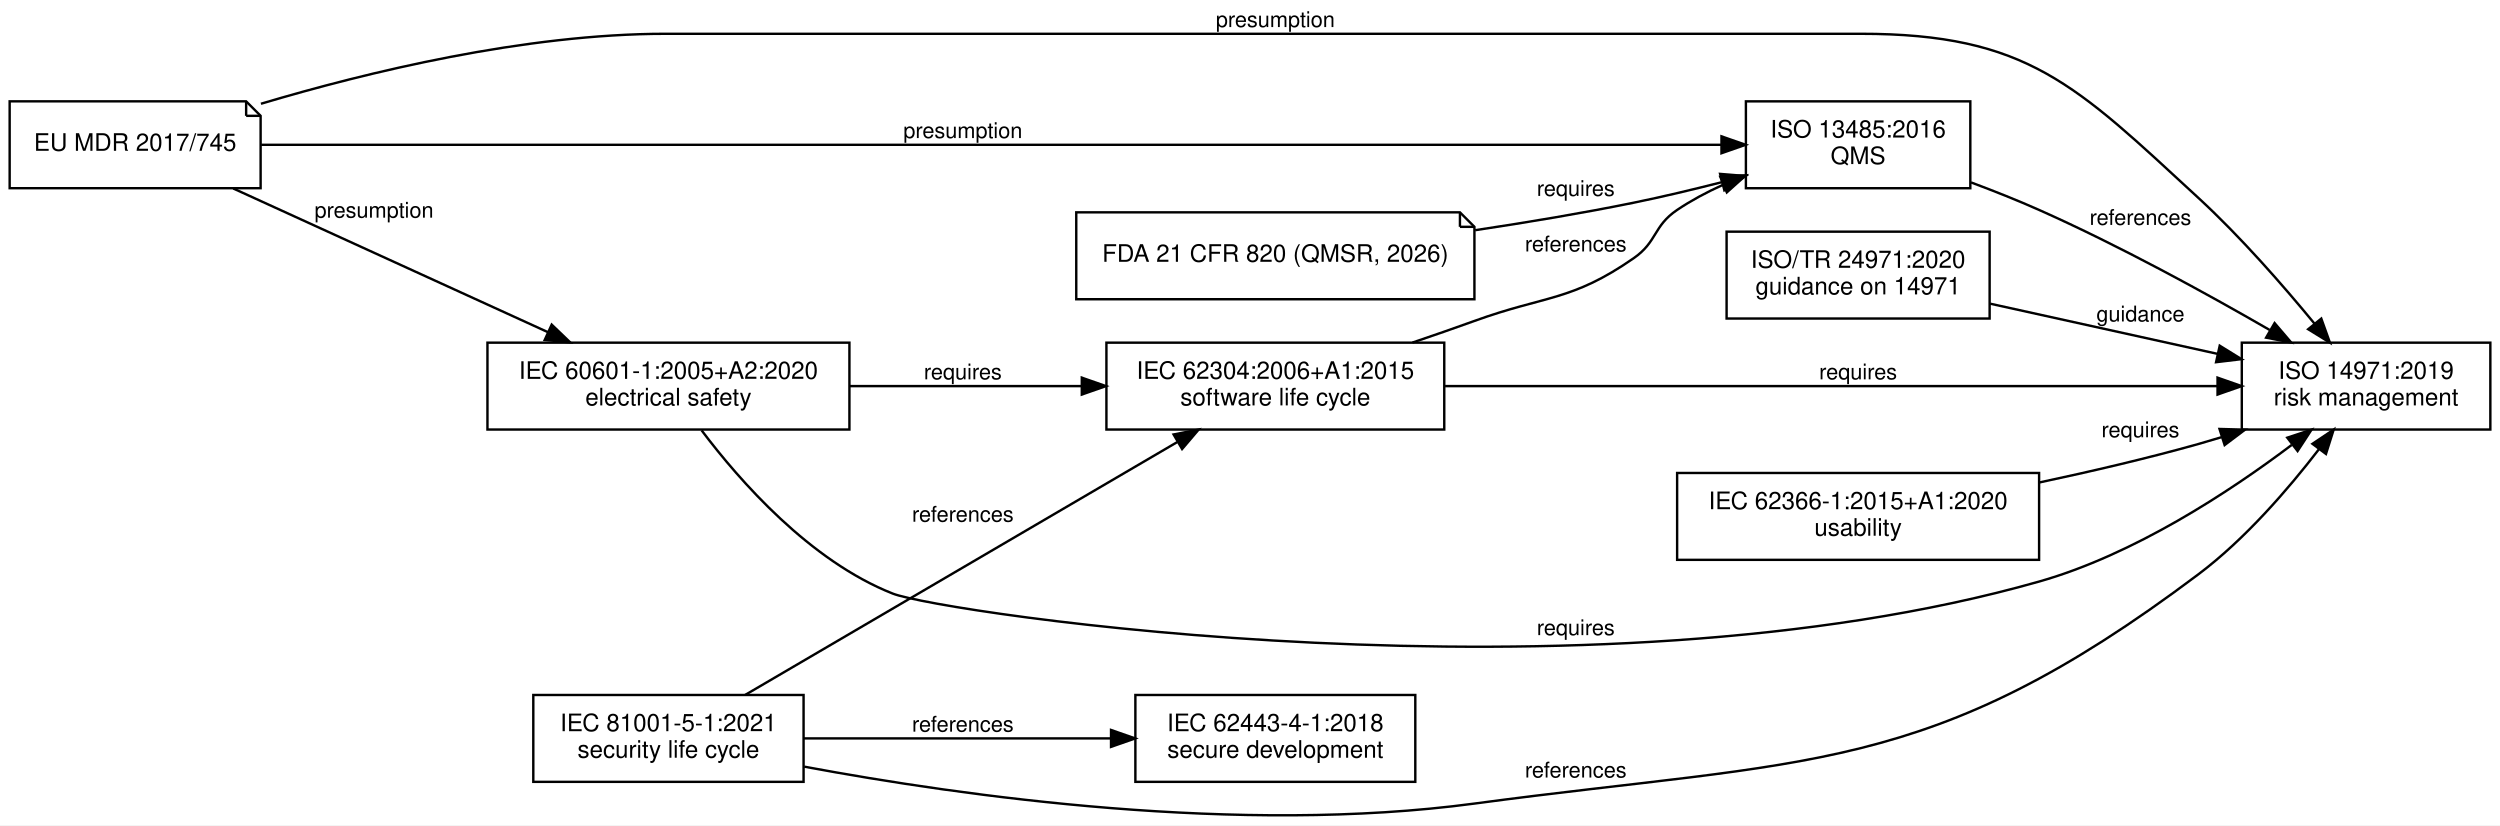
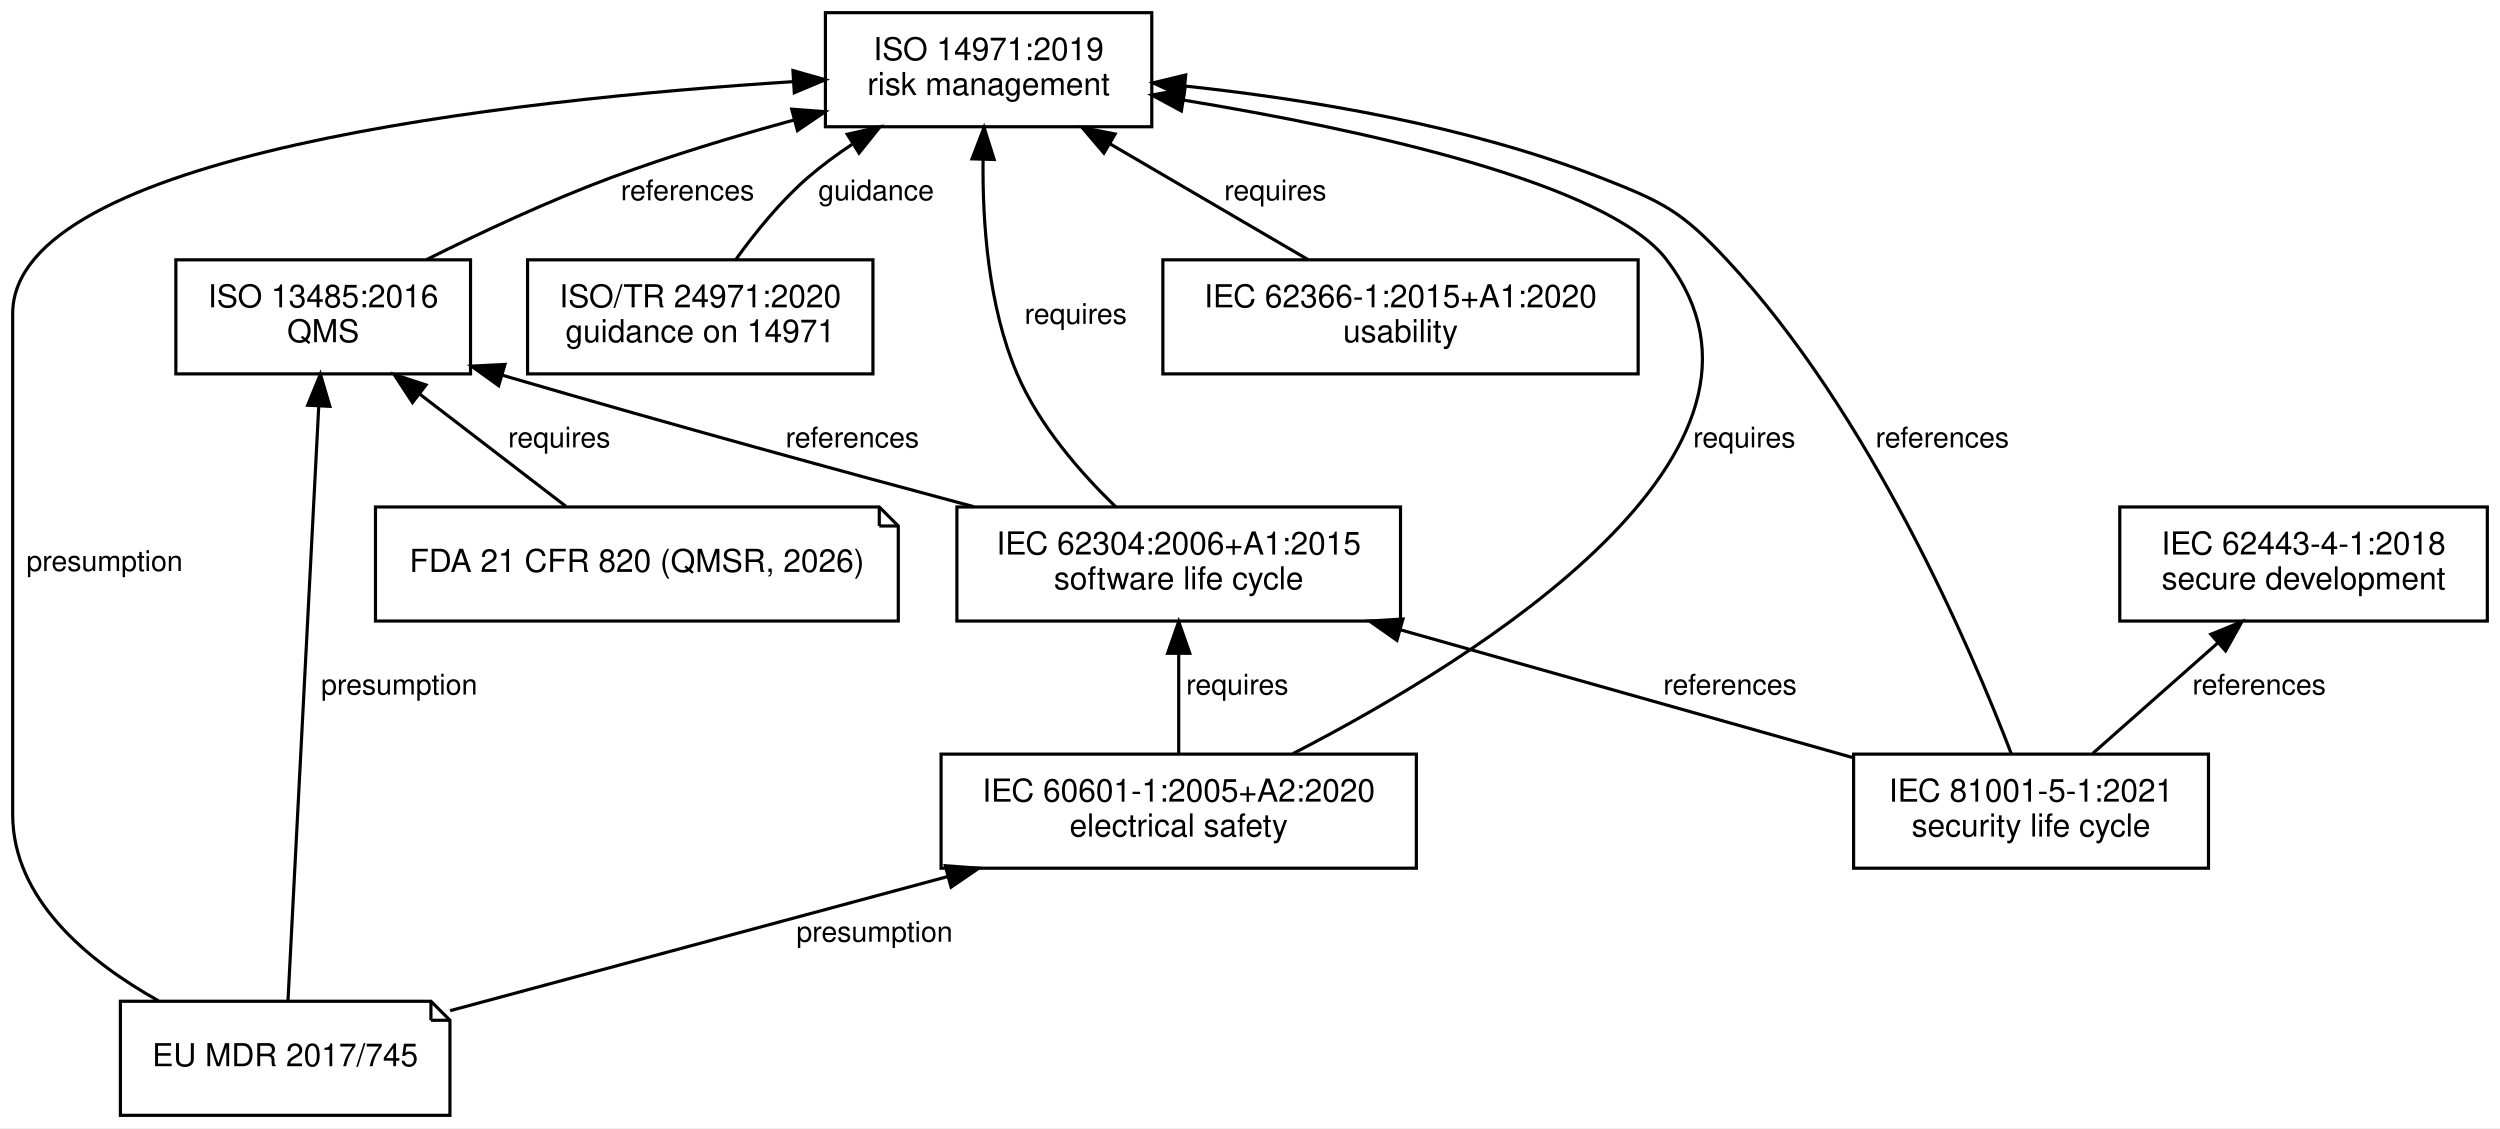
- <svg xmlns="http://www.w3.org/2000/svg" width="1036pt" height="342pt" viewBox="0.00 0.00 1036.00 342.00">
-   <g id="graph0" class="graph" transform="scale(1 1) rotate(0) translate(4 338)">
-     <polygon fill="white" stroke="transparent" points="-4,4 -4,-338 1032,-338 1032,4 -4,4" />
+ <svg xmlns="http://www.w3.org/2000/svg" width="789pt" height="356pt" viewBox="0.00 0.00 789.00 356.00">
+   <g id="graph0" class="graph" transform="scale(1 1) rotate(0) translate(4 352)">
+     <polygon fill="white" stroke="transparent" points="-4,4 -4,-352 785,-352 785,4 -4,4" />
    <g id="node1" class="node">
-       <polygon fill="none" stroke="black" points="98,-296 0,-296 0,-260 104,-260 104,-290 98,-296" />
-       <polyline fill="none" stroke="black" points="98,-296 98,-290 " />
-       <polyline fill="none" stroke="black" points="104,-290 98,-290 " />
-       <text text-anchor="middle" x="52" y="-275.5" font-family="Helvetica,sans-Serif" font-size="10.00">EU MDR 2017/745</text>
+       <polygon fill="none" stroke="black" points="132,-36 34,-36 34,0 138,0 138,-30 132,-36" />
+       <polyline fill="none" stroke="black" points="132,-36 132,-30 " />
+       <polyline fill="none" stroke="black" points="138,-30 132,-30 " />
+       <text text-anchor="middle" x="86" y="-15.5" font-family="Helvetica,sans-Serif" font-size="10.00">EU MDR 2017/745</text>
    </g>
    <g id="node3" class="node">
-       <polygon fill="none" stroke="black" points="812.5,-296 719.5,-296 719.5,-260 812.5,-260 812.5,-296" />
-       <text text-anchor="middle" x="766" y="-281" font-family="Helvetica,sans-Serif" font-size="10.00">ISO 13485:2016</text>
-       <text text-anchor="middle" x="766" y="-270" font-family="Helvetica,sans-Serif" font-size="10.00">QMS</text>
+       <polygon fill="none" stroke="black" points="144.5,-270 51.5,-270 51.5,-234 144.5,-234 144.5,-270" />
+       <text text-anchor="middle" x="98" y="-255" font-family="Helvetica,sans-Serif" font-size="10.00">ISO 13485:2016</text>
+       <text text-anchor="middle" x="98" y="-244" font-family="Helvetica,sans-Serif" font-size="10.00">QMS</text>
    </g>
    <g id="edge1" class="edge">
-       <path fill="none" stroke="black" d="M104.21,-278C233.95,-278 574.82,-278 709.3,-278" />
-       <polygon fill="black" stroke="black" points="709.38,-281.5 719.38,-278 709.38,-274.5 709.38,-281.5" />
-       <text text-anchor="middle" x="395" y="-280.8" font-family="Helvetica,sans-Serif" font-size="9.00">presumption</text>
+       <path fill="none" stroke="black" d="M86.88,-36.06C88.95,-75.95 94.1,-175.57 96.6,-223.88" />
+       <polygon fill="black" stroke="black" points="93.1,-224.11 97.12,-233.92 100.1,-223.75 93.1,-224.11" />
+       <text text-anchor="middle" x="122" y="-132.8" font-family="Helvetica,sans-Serif" font-size="9.00">presumption</text>
    </g>
    <g id="node4" class="node">
-       <polygon fill="none" stroke="black" points="1028,-196 925,-196 925,-160 1028,-160 1028,-196" />
-       <text text-anchor="middle" x="976.5" y="-181" font-family="Helvetica,sans-Serif" font-size="10.00">ISO 14971:2019</text>
-       <text text-anchor="middle" x="976.5" y="-170" font-family="Helvetica,sans-Serif" font-size="10.00">risk management</text>
+       <polygon fill="none" stroke="black" points="359.5,-348 256.5,-348 256.5,-312 359.5,-312 359.5,-348" />
+       <text text-anchor="middle" x="308" y="-333" font-family="Helvetica,sans-Serif" font-size="10.00">ISO 14971:2019</text>
+       <text text-anchor="middle" x="308" y="-322" font-family="Helvetica,sans-Serif" font-size="10.00">risk management</text>
    </g>
    <g id="edge2" class="edge">
-       <path fill="none" stroke="black" d="M104.13,-295C148.12,-308.1 213.53,-324 272,-324 272,-324 272,-324 767,-324 836.17,-324 856.12,-302.87 907,-256 924.5,-239.88 942.16,-219.65 955.17,-203.83" />
-       <polygon fill="black" stroke="black" points="957.94,-205.98 961.52,-196.01 952.5,-201.57 957.94,-205.98" />
-       <text text-anchor="middle" x="524.5" y="-326.8" font-family="Helvetica,sans-Serif" font-size="9.00">presumption</text>
+       <path fill="none" stroke="black" d="M46.02,-36.14C23.56,-48.73 0,-68.3 0,-95 0,-95 0,-95 0,-253 0,-303.25 156.47,-320.48 246.36,-326.23" />
+       <polygon fill="black" stroke="black" points="246.25,-329.73 256.45,-326.84 246.68,-322.74 246.25,-329.73" />
+       <text text-anchor="middle" x="29" y="-171.8" font-family="Helvetica,sans-Serif" font-size="9.00">presumption</text>
    </g>
    <g id="node8" class="node">
-       <polygon fill="none" stroke="black" points="348,-196 198,-196 198,-160 348,-160 348,-196" />
-       <text text-anchor="middle" x="273" y="-181" font-family="Helvetica,sans-Serif" font-size="10.00">IEC 60601-1:2005+A2:2020</text>
-       <text text-anchor="middle" x="273" y="-170" font-family="Helvetica,sans-Serif" font-size="10.00">electrical safety</text>
+       <polygon fill="none" stroke="black" points="443,-114 293,-114 293,-78 443,-78 443,-114" />
+       <text text-anchor="middle" x="368" y="-99" font-family="Helvetica,sans-Serif" font-size="10.00">IEC 60601-1:2005+A2:2020</text>
+       <text text-anchor="middle" x="368" y="-88" font-family="Helvetica,sans-Serif" font-size="10.00">electrical safety</text>
    </g>
    <g id="edge3" class="edge">
-       <path fill="none" stroke="black" d="M92.66,-259.89C129.29,-243.17 183.82,-218.27 223.12,-200.32" />
-       <polygon fill="black" stroke="black" points="224.62,-203.48 232.27,-196.14 221.72,-197.11 224.62,-203.48" />
-       <text text-anchor="middle" x="151" y="-247.8" font-family="Helvetica,sans-Serif" font-size="9.00">presumption</text>
+       <path fill="none" stroke="black" d="M138.05,-33.03C182.12,-44.91 245.79,-62.06 294.96,-75.32" />
+       <polygon fill="black" stroke="black" points="294.34,-78.77 304.91,-78 296.16,-72.01 294.34,-78.77" />
+       <text text-anchor="middle" x="272" y="-54.8" font-family="Helvetica,sans-Serif" font-size="9.00">presumption</text>
    </g>
    <g id="node2" class="node">
-       <polygon fill="none" stroke="black" points="601,-250 442,-250 442,-214 607,-214 607,-244 601,-250" />
-       <polyline fill="none" stroke="black" points="601,-250 601,-244 " />
-       <polyline fill="none" stroke="black" points="607,-244 601,-244 " />
-       <text text-anchor="middle" x="524.5" y="-229.5" font-family="Helvetica,sans-Serif" font-size="10.00">FDA 21 CFR 820 (QMSR, 2026)</text>
+       <polygon fill="none" stroke="black" points="273.5,-192 114.5,-192 114.5,-156 279.5,-156 279.5,-186 273.5,-192" />
+       <polyline fill="none" stroke="black" points="273.5,-192 273.5,-186 " />
+       <polyline fill="none" stroke="black" points="279.5,-186 273.5,-186 " />
+       <text text-anchor="middle" x="197" y="-171.5" font-family="Helvetica,sans-Serif" font-size="10.00">FDA 21 CFR 820 (QMSR, 2026)</text>
    </g>
    <g id="edge4" class="edge">
-       <path fill="none" stroke="black" d="M607.31,-242.61C628.76,-245.83 651.82,-249.67 673,-254 684.88,-256.43 697.51,-259.44 709.49,-262.5" />
-       <polygon fill="black" stroke="black" points="708.81,-265.94 719.37,-265.07 710.57,-259.16 708.81,-265.94" />
-       <text text-anchor="middle" x="649" y="-256.8" font-family="Helvetica,sans-Serif" font-size="9.00">requires</text>
+       <path fill="none" stroke="black" d="M174.54,-192.25C160.86,-202.74 143.23,-216.28 128.33,-227.72" />
+       <polygon fill="black" stroke="black" points="126.18,-224.96 120.38,-233.82 130.44,-230.51 126.18,-224.96" />
+       <text text-anchor="middle" x="172.5" y="-210.8" font-family="Helvetica,sans-Serif" font-size="9.00">requires</text>
    </g>
    <g id="edge5" class="edge">
-       <path fill="none" stroke="black" d="M812.79,-262.41C822.21,-258.89 832,-255.01 841,-251 874.11,-236.27 910.13,-216.51 936.55,-201.26" />
-       <polygon fill="black" stroke="black" points="938.59,-204.12 945.47,-196.07 935.07,-198.07 938.59,-204.12" />
-       <text text-anchor="middle" x="883" y="-244.8" font-family="Helvetica,sans-Serif" font-size="9.00">references</text>
+       <path fill="none" stroke="black" d="M130.7,-270.11C147.77,-278.62 169.18,-288.63 189,-296 207.4,-302.84 227.85,-309.01 246.54,-314.11" />
+       <polygon fill="black" stroke="black" points="245.86,-317.55 256.43,-316.76 247.67,-310.79 245.86,-317.55" />
+       <text text-anchor="middle" x="213" y="-288.8" font-family="Helvetica,sans-Serif" font-size="9.00">references</text>
    </g>
    <g id="node5" class="node">
-       <polygon fill="none" stroke="black" points="820.5,-242 711.5,-242 711.5,-206 820.5,-206 820.5,-242" />
-       <text text-anchor="middle" x="766" y="-227" font-family="Helvetica,sans-Serif" font-size="10.00">ISO/TR 24971:2020</text>
-       <text text-anchor="middle" x="766" y="-216" font-family="Helvetica,sans-Serif" font-size="10.00">guidance on 14971</text>
+       <polygon fill="none" stroke="black" points="271.5,-270 162.5,-270 162.5,-234 271.5,-234 271.5,-270" />
+       <text text-anchor="middle" x="217" y="-255" font-family="Helvetica,sans-Serif" font-size="10.00">ISO/TR 24971:2020</text>
+       <text text-anchor="middle" x="217" y="-244" font-family="Helvetica,sans-Serif" font-size="10.00">guidance on 14971</text>
    </g>
    <g id="edge6" class="edge">
-       <path fill="none" stroke="black" d="M820.69,-212.16C849.53,-205.79 885.17,-197.93 914.99,-191.35" />
-       <polygon fill="black" stroke="black" points="915.85,-194.75 924.86,-189.17 914.34,-187.91 915.85,-194.75" />
-       <text text-anchor="middle" x="883" y="-204.8" font-family="Helvetica,sans-Serif" font-size="9.00">guidance</text>
+       <path fill="none" stroke="black" d="M228.28,-270.19C234.35,-278.61 242.36,-288.53 251,-296 255.27,-299.69 260.01,-303.19 264.89,-306.43" />
+       <polygon fill="black" stroke="black" points="263.4,-309.63 273.73,-311.96 267.11,-303.69 263.4,-309.63" />
+       <text text-anchor="middle" x="272.5" y="-288.8" font-family="Helvetica,sans-Serif" font-size="9.00">guidance</text>
    </g>
    <g id="node6" class="node">
-       <polygon fill="none" stroke="black" points="594.5,-196 454.5,-196 454.5,-160 594.5,-160 594.5,-196" />
-       <text text-anchor="middle" x="524.5" y="-181" font-family="Helvetica,sans-Serif" font-size="10.00">IEC 62304:2006+A1:2015</text>
-       <text text-anchor="middle" x="524.5" y="-170" font-family="Helvetica,sans-Serif" font-size="10.00">software life cycle</text>
+       <polygon fill="none" stroke="black" points="438,-192 298,-192 298,-156 438,-156 438,-192" />
+       <text text-anchor="middle" x="368" y="-177" font-family="Helvetica,sans-Serif" font-size="10.00">IEC 62304:2006+A1:2015</text>
+       <text text-anchor="middle" x="368" y="-166" font-family="Helvetica,sans-Serif" font-size="10.00">software life cycle</text>
    </g>
    <g id="edge8" class="edge">
-       <path fill="none" stroke="black" d="M581.32,-196.04C589.95,-198.96 598.73,-202.01 607,-205 636.64,-215.74 647.1,-213.03 673,-231 682.83,-237.82 681.09,-244.31 691,-251 696.79,-254.91 703.21,-258.33 709.78,-261.31" />
-       <polygon fill="black" stroke="black" points="708.89,-264.73 719.47,-265.35 711.59,-258.27 708.89,-264.73" />
-       <text text-anchor="middle" x="649" y="-233.8" font-family="Helvetica,sans-Serif" font-size="9.00">references</text>
+       <path fill="none" stroke="black" d="M303.38,-192.07C263.02,-202.88 209.76,-217.43 154.71,-233.53" />
+       <polygon fill="black" stroke="black" points="153.39,-230.27 144.78,-236.45 155.36,-236.99 153.39,-230.27" />
+       <text text-anchor="middle" x="265" y="-210.8" font-family="Helvetica,sans-Serif" font-size="9.00">references</text>
    </g>
    <g id="edge7" class="edge">
-       <path fill="none" stroke="black" d="M594.83,-178C682.39,-178 831.67,-178 914.89,-178" />
-       <polygon fill="black" stroke="black" points="914.95,-181.5 924.95,-178 914.95,-174.5 914.95,-181.5" />
-       <text text-anchor="middle" x="766" y="-180.8" font-family="Helvetica,sans-Serif" font-size="9.00">requires</text>
+       <path fill="none" stroke="black" d="M348.12,-192.04C336.96,-202.85 323.91,-217.81 317,-234 307.83,-255.47 306.03,-282.08 306.26,-301.68" />
+       <polygon fill="black" stroke="black" points="302.77,-301.87 306.57,-311.76 309.76,-301.66 302.77,-301.87" />
+       <text text-anchor="middle" x="335.5" y="-249.8" font-family="Helvetica,sans-Serif" font-size="9.00">requires</text>
    </g>
    <g id="node7" class="node">
-       <polygon fill="none" stroke="black" points="841,-142 691,-142 691,-106 841,-106 841,-142" />
-       <text text-anchor="middle" x="766" y="-127" font-family="Helvetica,sans-Serif" font-size="10.00">IEC 62366-1:2015+A1:2020</text>
-       <text text-anchor="middle" x="766" y="-116" font-family="Helvetica,sans-Serif" font-size="10.00">usability</text>
+       <polygon fill="none" stroke="black" points="513,-270 363,-270 363,-234 513,-234 513,-270" />
+       <text text-anchor="middle" x="438" y="-255" font-family="Helvetica,sans-Serif" font-size="10.00">IEC 62366-1:2015+A1:2020</text>
+       <text text-anchor="middle" x="438" y="-244" font-family="Helvetica,sans-Serif" font-size="10.00">usability</text>
    </g>
    <g id="edge9" class="edge">
-       <path fill="none" stroke="black" d="M841.17,-138.08C862.56,-142.63 885.82,-148.05 907,-154 910.15,-154.89 913.37,-155.84 916.61,-156.84" />
-       <polygon fill="black" stroke="black" points="915.76,-160.24 926.35,-159.95 917.89,-153.57 915.76,-160.24" />
-       <text text-anchor="middle" x="883" y="-156.8" font-family="Helvetica,sans-Serif" font-size="9.00">requires</text>
+       <path fill="none" stroke="black" d="M408.83,-270.06C390.39,-280.83 366.36,-294.88 346.38,-306.56" />
+       <polygon fill="black" stroke="black" points="344.39,-303.67 337.53,-311.74 347.93,-309.71 344.39,-303.67" />
+       <text text-anchor="middle" x="398.5" y="-288.8" font-family="Helvetica,sans-Serif" font-size="9.00">requires</text>
    </g>
    <g id="edge10" class="edge">
-       <path fill="none" stroke="black" d="M286.75,-159.65C302.54,-138.7 331.63,-105.56 366,-92 385.39,-84.35 653.67,-43.74 841,-97 880.34,-108.19 919.77,-134.08 945.67,-153.61" />
-       <polygon fill="black" stroke="black" points="943.85,-156.63 953.91,-159.95 948.12,-151.08 943.85,-156.63" />
-       <text text-anchor="middle" x="649" y="-74.8" font-family="Helvetica,sans-Serif" font-size="9.00">requires</text>
+       <path fill="none" stroke="black" d="M404.05,-114.16C462.72,-144.4 567.93,-209.7 522,-270 503.5,-294.3 425.89,-311.12 369.44,-320.42" />
+       <polygon fill="black" stroke="black" points="368.84,-316.97 359.52,-322.01 369.95,-323.88 368.84,-316.97" />
+       <text text-anchor="middle" x="546.5" y="-210.8" font-family="Helvetica,sans-Serif" font-size="9.00">requires</text>
    </g>
    <g id="edge11" class="edge">
-       <path fill="none" stroke="black" d="M348.18,-178C378.38,-178 413.34,-178 444.06,-178" />
-       <polygon fill="black" stroke="black" points="444.3,-181.5 454.3,-178 444.3,-174.5 444.3,-181.5" />
-       <text text-anchor="middle" x="395" y="-180.8" font-family="Helvetica,sans-Serif" font-size="9.00">requires</text>
+       <path fill="none" stroke="black" d="M368,-114.25C368,-123.48 368,-135.07 368,-145.51" />
+       <polygon fill="black" stroke="black" points="364.5,-145.82 368,-155.82 371.5,-145.82 364.5,-145.82" />
+       <text text-anchor="middle" x="386.5" y="-132.8" font-family="Helvetica,sans-Serif" font-size="9.00">requires</text>
    </g>
    <g id="node9" class="node">
-       <polygon fill="none" stroke="black" points="329,-50 217,-50 217,-14 329,-14 329,-50" />
-       <text text-anchor="middle" x="273" y="-35" font-family="Helvetica,sans-Serif" font-size="10.00">IEC 81001-5-1:2021</text>
-       <text text-anchor="middle" x="273" y="-24" font-family="Helvetica,sans-Serif" font-size="10.00">security life cycle</text>
+       <polygon fill="none" stroke="black" points="693,-114 581,-114 581,-78 693,-78 693,-114" />
+       <text text-anchor="middle" x="637" y="-99" font-family="Helvetica,sans-Serif" font-size="10.00">IEC 81001-5-1:2021</text>
+       <text text-anchor="middle" x="637" y="-88" font-family="Helvetica,sans-Serif" font-size="10.00">security life cycle</text>
    </g>
    <g id="edge14" class="edge">
-       <path fill="none" stroke="black" d="M329.28,-20.3C395.51,-7.95 509.7,8.06 607,-5 745.61,-23.62 795.21,-15.96 907,-100 926.38,-114.57 944.31,-135.37 956.96,-151.83" />
-       <polygon fill="black" stroke="black" points="954.28,-154.08 963.08,-159.98 959.88,-149.88 954.28,-154.08" />
-       <text text-anchor="middle" x="649" y="-15.8" font-family="Helvetica,sans-Serif" font-size="9.00">references</text>
+       <path fill="none" stroke="black" d="M630.73,-114.21C617.98,-147.43 586.33,-221.39 541,-270 526.54,-285.51 520.75,-288.28 501,-296 459.01,-312.43 408.72,-320.69 370,-324.84" />
+       <polygon fill="black" stroke="black" points="369.51,-321.37 359.91,-325.86 370.21,-328.34 369.51,-321.37" />
+       <text text-anchor="middle" x="609" y="-210.8" font-family="Helvetica,sans-Serif" font-size="9.00">references</text>
    </g>
    <g id="edge12" class="edge">
-       <path fill="none" stroke="black" d="M304.84,-50.05C350.01,-76.48 434.16,-125.72 483.86,-154.81" />
-       <polygon fill="black" stroke="black" points="482.33,-157.96 492.73,-159.99 485.86,-151.92 482.33,-157.96" />
-       <text text-anchor="middle" x="395" y="-121.8" font-family="Helvetica,sans-Serif" font-size="9.00">references</text>
+       <path fill="none" stroke="black" d="M580.94,-112.84C539.42,-124.57 482.59,-140.63 438.07,-153.2" />
+       <polygon fill="black" stroke="black" points="436.87,-149.91 428.2,-155.99 438.77,-156.64 436.87,-149.91" />
+       <text text-anchor="middle" x="542" y="-132.8" font-family="Helvetica,sans-Serif" font-size="9.00">references</text>
    </g>
    <g id="node10" class="node">
-       <polygon fill="none" stroke="black" points="582.5,-50 466.5,-50 466.5,-14 582.5,-14 582.5,-50" />
-       <text text-anchor="middle" x="524.5" y="-35" font-family="Helvetica,sans-Serif" font-size="10.00">IEC 62443-4-1:2018</text>
-       <text text-anchor="middle" x="524.5" y="-24" font-family="Helvetica,sans-Serif" font-size="10.00">secure development</text>
+       <polygon fill="none" stroke="black" points="781,-192 665,-192 665,-156 781,-156 781,-192" />
+       <text text-anchor="middle" x="723" y="-177" font-family="Helvetica,sans-Serif" font-size="10.00">IEC 62443-4-1:2018</text>
+       <text text-anchor="middle" x="723" y="-166" font-family="Helvetica,sans-Serif" font-size="10.00">secure development</text>
    </g>
    <g id="edge13" class="edge">
-       <path fill="none" stroke="black" d="M329.06,-32C366.55,-32 416.41,-32 456.25,-32" />
-       <polygon fill="black" stroke="black" points="456.41,-35.5 466.41,-32 456.41,-28.5 456.41,-35.5" />
-       <text text-anchor="middle" x="395" y="-34.8" font-family="Helvetica,sans-Serif" font-size="9.00">references</text>
+       <path fill="none" stroke="black" d="M656.51,-114.25C668.17,-124.55 683.15,-137.78 695.93,-149.08" />
+       <polygon fill="black" stroke="black" points="693.75,-151.82 703.56,-155.82 698.39,-146.58 693.75,-151.82" />
+       <text text-anchor="middle" x="709" y="-132.8" font-family="Helvetica,sans-Serif" font-size="9.00">references</text>
    </g>
  </g>
</svg>
